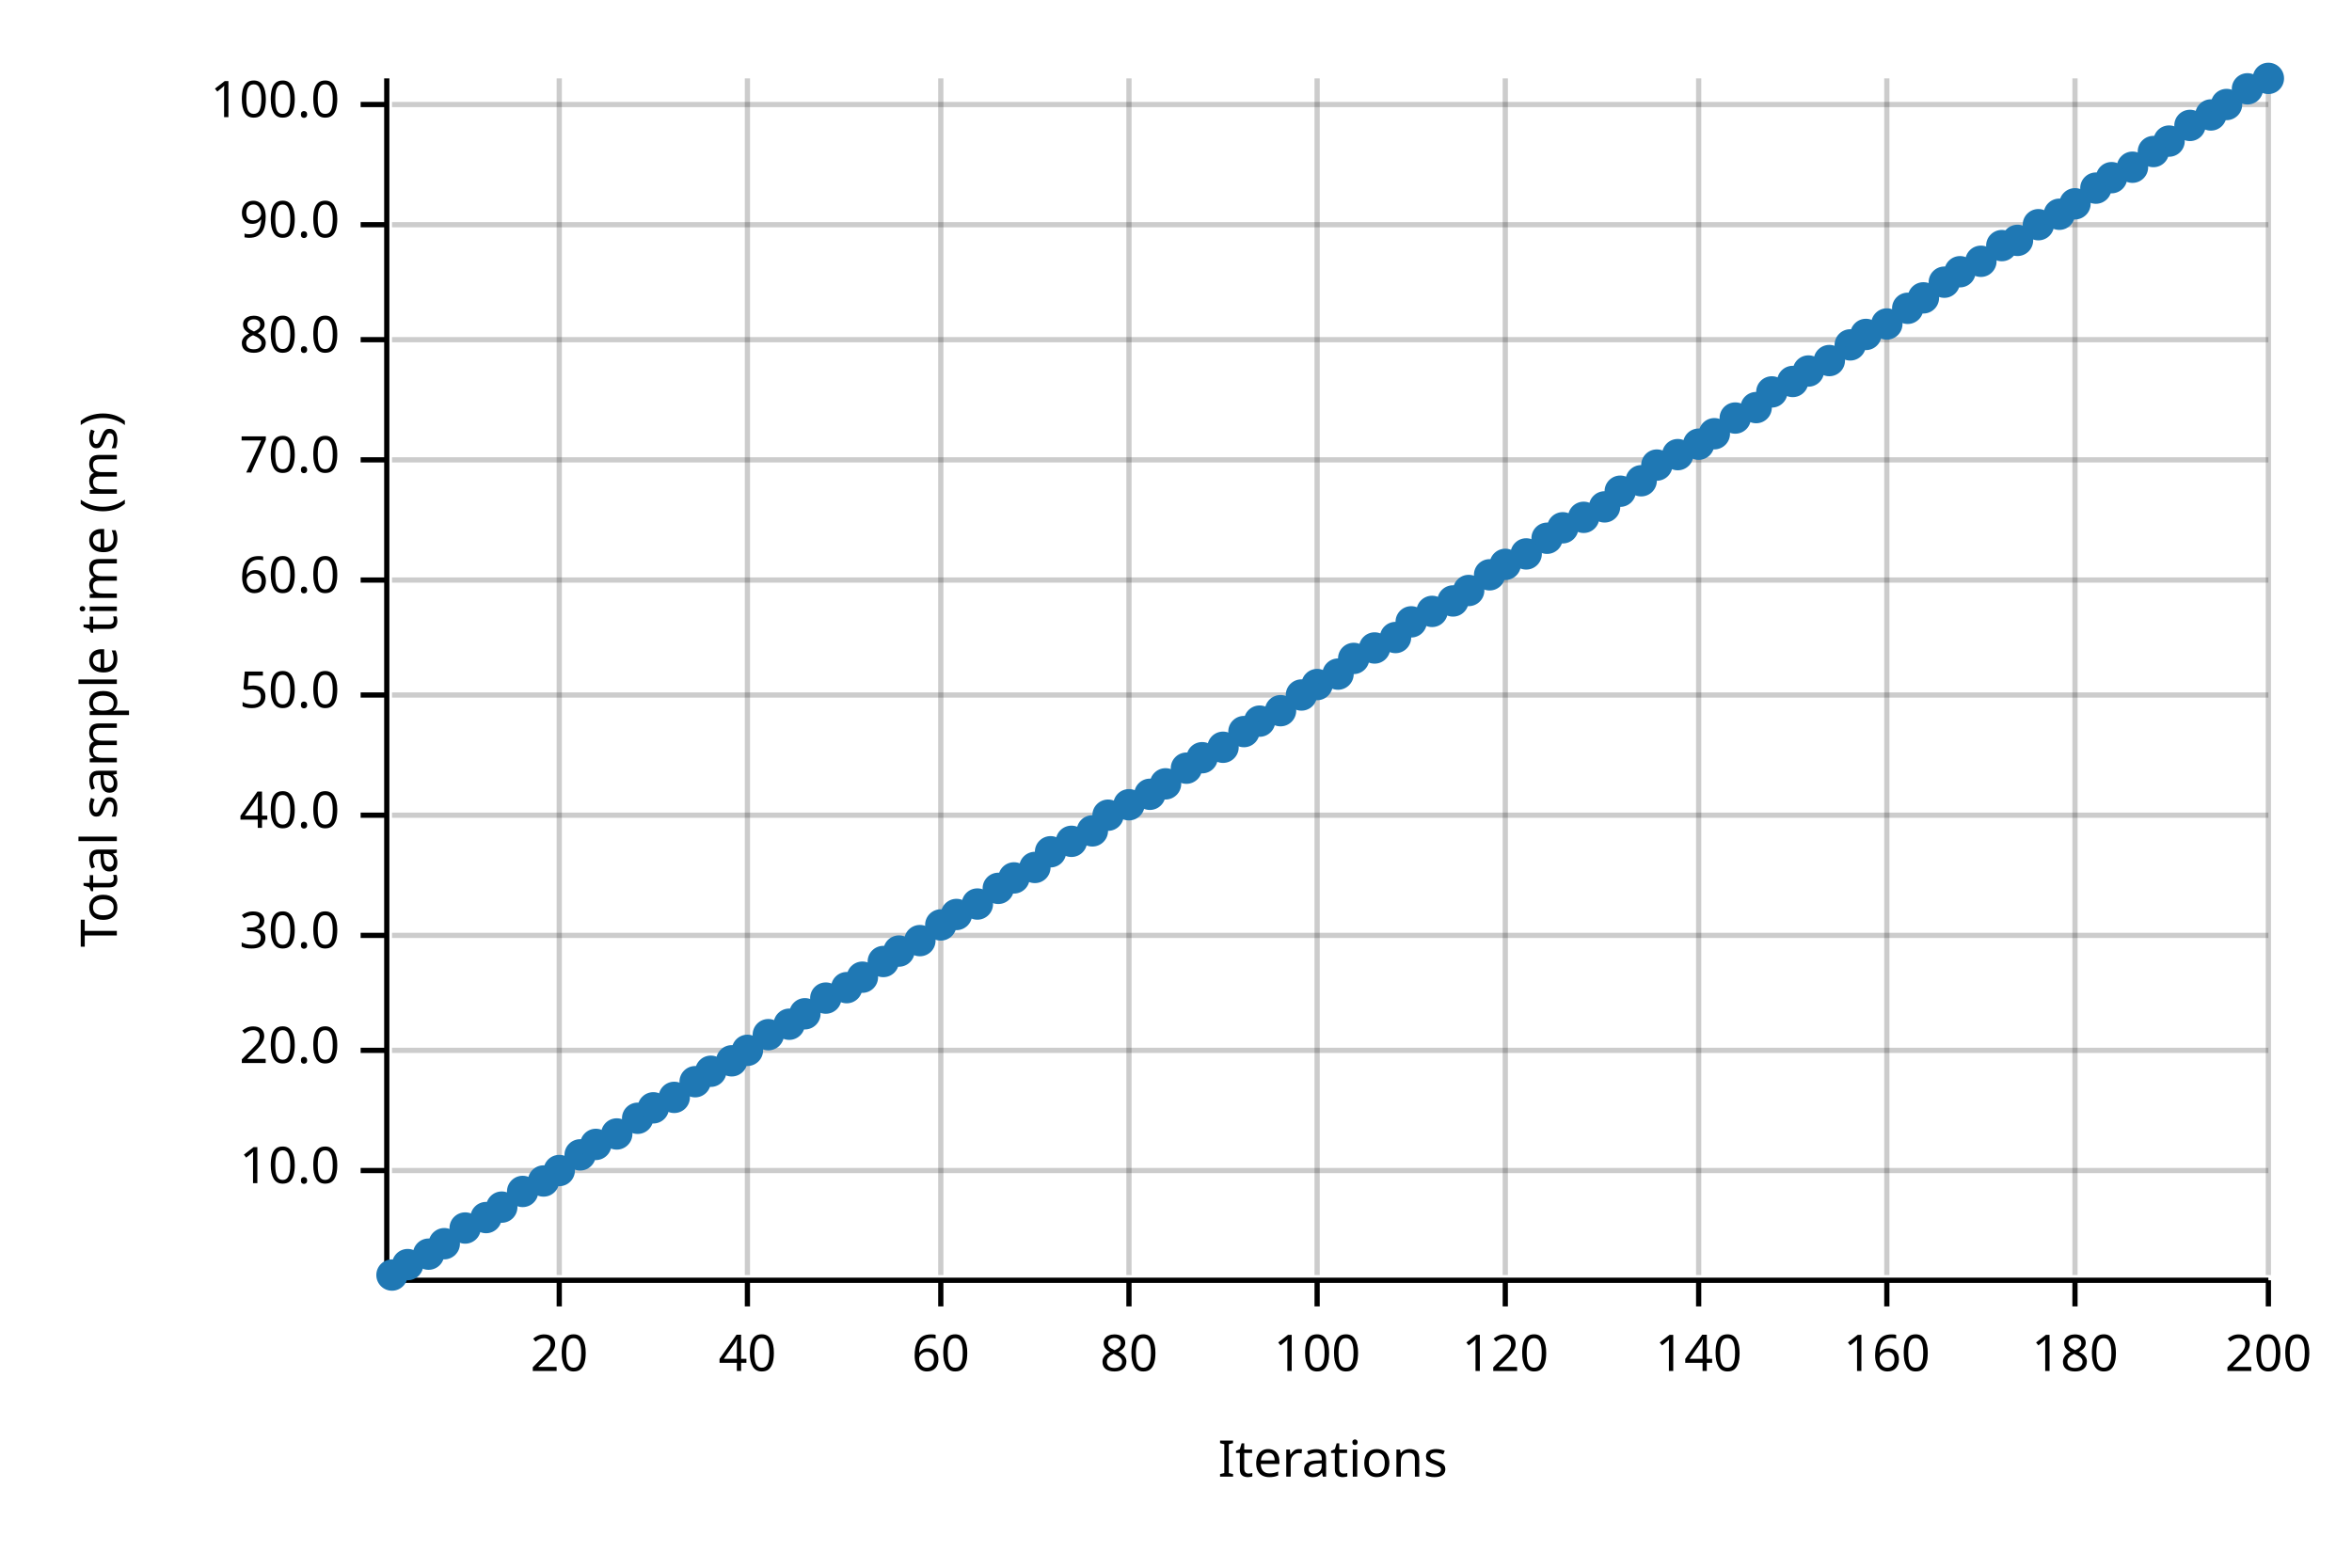
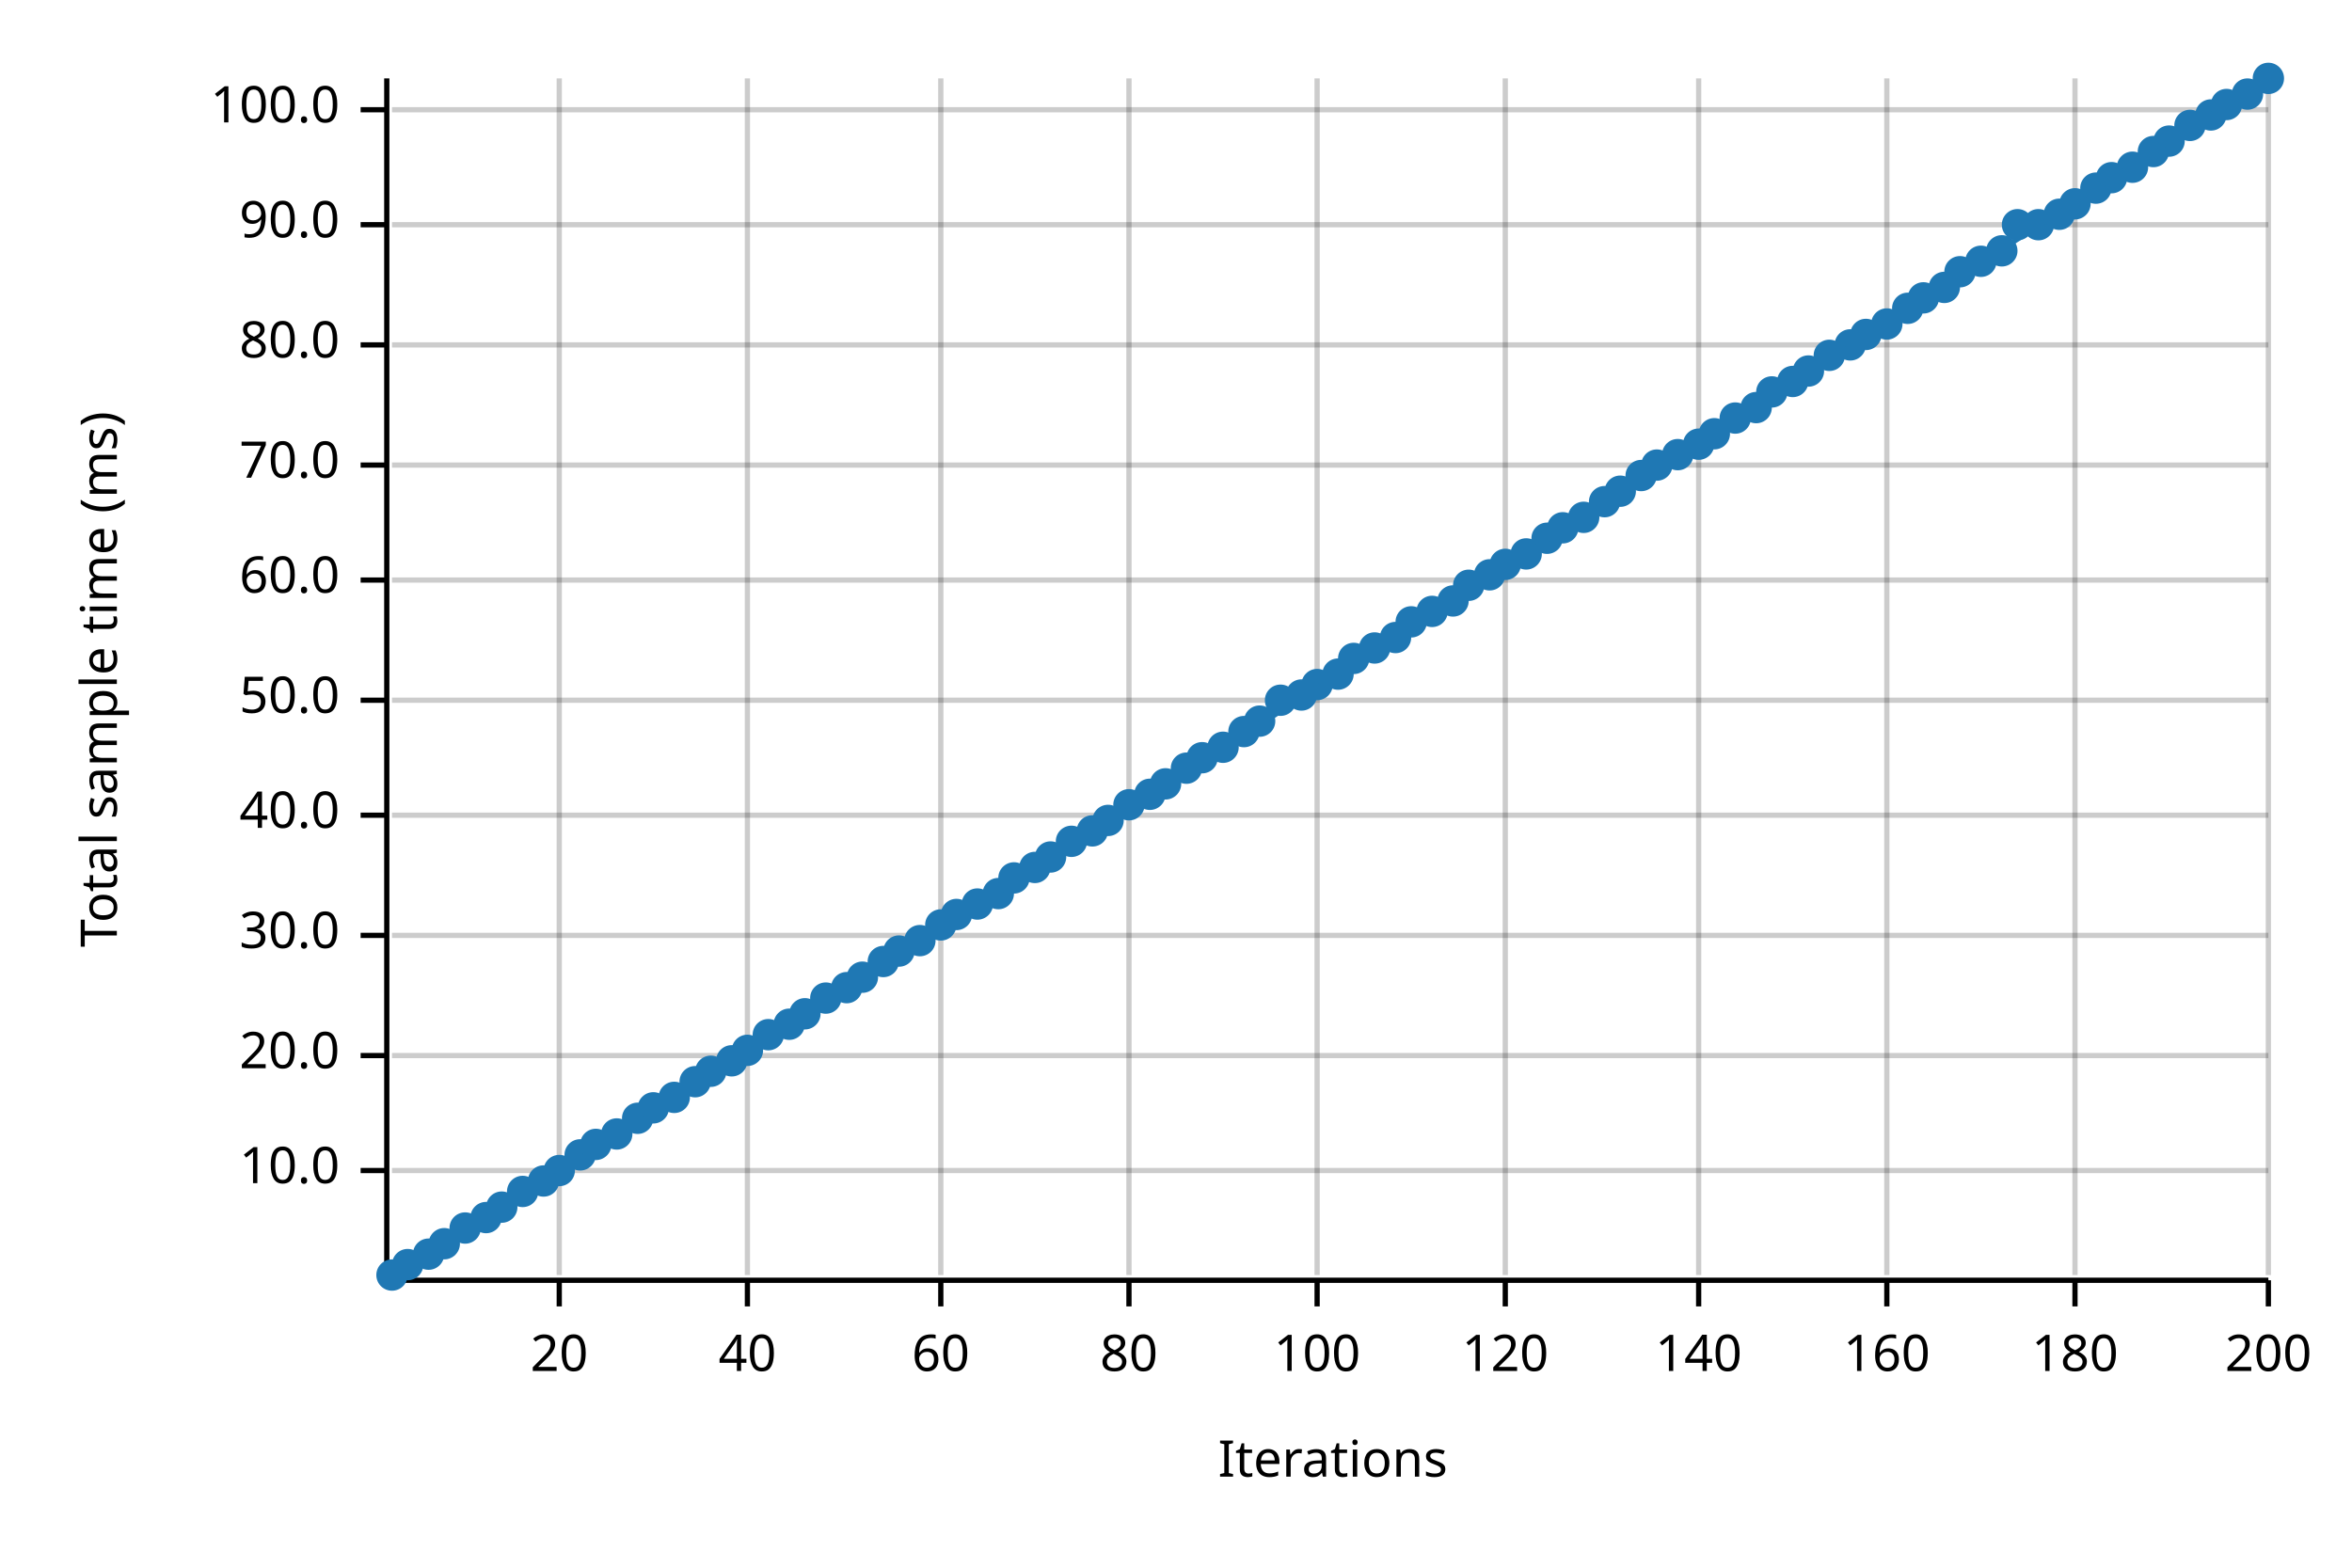
<svg xmlns="http://www.w3.org/2000/svg" width="450" height="300" viewBox="0 0 450 300">
  <text x="15" y="130" dy="0.76em" text-anchor="middle" font-family="sans-serif" font-size="9.677" opacity="1" fill="#000000" transform="rotate(270, 15, 130)">
Total sample time (ms)
</text>
  <text x="255" y="285" dy="-0.5ex" text-anchor="middle" font-family="sans-serif" font-size="9.677" opacity="1" fill="#000000">
Iterations
</text>
  <line opacity="0.2" stroke="#000000" stroke-width="1" x1="107" y1="244" x2="107" y2="15" />
  <line opacity="0.2" stroke="#000000" stroke-width="1" x1="143" y1="244" x2="143" y2="15" />
  <line opacity="0.2" stroke="#000000" stroke-width="1" x1="180" y1="244" x2="180" y2="15" />
  <line opacity="0.2" stroke="#000000" stroke-width="1" x1="216" y1="244" x2="216" y2="15" />
  <line opacity="0.2" stroke="#000000" stroke-width="1" x1="252" y1="244" x2="252" y2="15" />
  <line opacity="0.2" stroke="#000000" stroke-width="1" x1="288" y1="244" x2="288" y2="15" />
  <line opacity="0.2" stroke="#000000" stroke-width="1" x1="325" y1="244" x2="325" y2="15" />
  <line opacity="0.2" stroke="#000000" stroke-width="1" x1="361" y1="244" x2="361" y2="15" />
  <line opacity="0.2" stroke="#000000" stroke-width="1" x1="397" y1="244" x2="397" y2="15" />
  <line opacity="0.2" stroke="#000000" stroke-width="1" x1="434" y1="244" x2="434" y2="15" />
  <line opacity="0.2" stroke="#000000" stroke-width="1" x1="75" y1="224" x2="434" y2="224" />
-   <line opacity="0.2" stroke="#000000" stroke-width="1" x1="75" y1="201" x2="434" y2="201" />
+   <line opacity="0.2" stroke="#000000" stroke-width="1" x1="75" y1="202" x2="434" y2="202" />
  <line opacity="0.2" stroke="#000000" stroke-width="1" x1="75" y1="179" x2="434" y2="179" />
  <line opacity="0.2" stroke="#000000" stroke-width="1" x1="75" y1="156" x2="434" y2="156" />
-   <line opacity="0.2" stroke="#000000" stroke-width="1" x1="75" y1="133" x2="434" y2="133" />
+   <line opacity="0.2" stroke="#000000" stroke-width="1" x1="75" y1="134" x2="434" y2="134" />
  <line opacity="0.2" stroke="#000000" stroke-width="1" x1="75" y1="111" x2="434" y2="111" />
-   <line opacity="0.2" stroke="#000000" stroke-width="1" x1="75" y1="88" x2="434" y2="88" />
-   <line opacity="0.2" stroke="#000000" stroke-width="1" x1="75" y1="65" x2="434" y2="65" />
+   <line opacity="0.2" stroke="#000000" stroke-width="1" x1="75" y1="89" x2="434" y2="89" />
+   <line opacity="0.2" stroke="#000000" stroke-width="1" x1="75" y1="66" x2="434" y2="66" />
  <line opacity="0.2" stroke="#000000" stroke-width="1" x1="75" y1="43" x2="434" y2="43" />
-   <line opacity="0.2" stroke="#000000" stroke-width="1" x1="75" y1="20" x2="434" y2="20" />
+   <line opacity="0.2" stroke="#000000" stroke-width="1" x1="75" y1="21" x2="434" y2="21" />
  <polyline fill="none" opacity="1" stroke="#000000" stroke-width="1" points="74,15 74,244 " />
  <text x="65" y="224" dy="0.5ex" text-anchor="end" font-family="sans-serif" font-size="9.677" opacity="1" fill="#000000">
10.0
</text>
  <polyline fill="none" opacity="1" stroke="#000000" stroke-width="1" points="69,224 74,224 " />
-   <text x="65" y="201" dy="0.5ex" text-anchor="end" font-family="sans-serif" font-size="9.677" opacity="1" fill="#000000">
+   <text x="65" y="202" dy="0.5ex" text-anchor="end" font-family="sans-serif" font-size="9.677" opacity="1" fill="#000000">
20.0
</text>
-   <polyline fill="none" opacity="1" stroke="#000000" stroke-width="1" points="69,201 74,201 " />
+   <polyline fill="none" opacity="1" stroke="#000000" stroke-width="1" points="69,202 74,202 " />
  <text x="65" y="179" dy="0.5ex" text-anchor="end" font-family="sans-serif" font-size="9.677" opacity="1" fill="#000000">
30.0
</text>
  <polyline fill="none" opacity="1" stroke="#000000" stroke-width="1" points="69,179 74,179 " />
  <text x="65" y="156" dy="0.5ex" text-anchor="end" font-family="sans-serif" font-size="9.677" opacity="1" fill="#000000">
40.0
</text>
  <polyline fill="none" opacity="1" stroke="#000000" stroke-width="1" points="69,156 74,156 " />
-   <text x="65" y="133" dy="0.5ex" text-anchor="end" font-family="sans-serif" font-size="9.677" opacity="1" fill="#000000">
+   <text x="65" y="134" dy="0.5ex" text-anchor="end" font-family="sans-serif" font-size="9.677" opacity="1" fill="#000000">
50.0
</text>
-   <polyline fill="none" opacity="1" stroke="#000000" stroke-width="1" points="69,133 74,133 " />
+   <polyline fill="none" opacity="1" stroke="#000000" stroke-width="1" points="69,134 74,134 " />
  <text x="65" y="111" dy="0.5ex" text-anchor="end" font-family="sans-serif" font-size="9.677" opacity="1" fill="#000000">
60.0
</text>
  <polyline fill="none" opacity="1" stroke="#000000" stroke-width="1" points="69,111 74,111 " />
-   <text x="65" y="88" dy="0.5ex" text-anchor="end" font-family="sans-serif" font-size="9.677" opacity="1" fill="#000000">
+   <text x="65" y="89" dy="0.5ex" text-anchor="end" font-family="sans-serif" font-size="9.677" opacity="1" fill="#000000">
70.0
</text>
-   <polyline fill="none" opacity="1" stroke="#000000" stroke-width="1" points="69,88 74,88 " />
-   <text x="65" y="65" dy="0.5ex" text-anchor="end" font-family="sans-serif" font-size="9.677" opacity="1" fill="#000000">
+   <polyline fill="none" opacity="1" stroke="#000000" stroke-width="1" points="69,89 74,89 " />
+   <text x="65" y="66" dy="0.5ex" text-anchor="end" font-family="sans-serif" font-size="9.677" opacity="1" fill="#000000">
80.0
</text>
-   <polyline fill="none" opacity="1" stroke="#000000" stroke-width="1" points="69,65 74,65 " />
+   <polyline fill="none" opacity="1" stroke="#000000" stroke-width="1" points="69,66 74,66 " />
  <text x="65" y="43" dy="0.5ex" text-anchor="end" font-family="sans-serif" font-size="9.677" opacity="1" fill="#000000">
90.0
</text>
  <polyline fill="none" opacity="1" stroke="#000000" stroke-width="1" points="69,43 74,43 " />
-   <text x="65" y="20" dy="0.5ex" text-anchor="end" font-family="sans-serif" font-size="9.677" opacity="1" fill="#000000">
+   <text x="65" y="21" dy="0.5ex" text-anchor="end" font-family="sans-serif" font-size="9.677" opacity="1" fill="#000000">
100.0
</text>
-   <polyline fill="none" opacity="1" stroke="#000000" stroke-width="1" points="69,20 74,20 " />
+   <polyline fill="none" opacity="1" stroke="#000000" stroke-width="1" points="69,21 74,21 " />
  <polyline fill="none" opacity="1" stroke="#000000" stroke-width="1" points="75,245 434,245 " />
  <text x="107" y="255" dy="0.76em" text-anchor="middle" font-family="sans-serif" font-size="9.677" opacity="1" fill="#000000">
20
</text>
  <polyline fill="none" opacity="1" stroke="#000000" stroke-width="1" points="107,245 107,250 " />
  <text x="143" y="255" dy="0.76em" text-anchor="middle" font-family="sans-serif" font-size="9.677" opacity="1" fill="#000000">
40
</text>
  <polyline fill="none" opacity="1" stroke="#000000" stroke-width="1" points="143,245 143,250 " />
  <text x="180" y="255" dy="0.76em" text-anchor="middle" font-family="sans-serif" font-size="9.677" opacity="1" fill="#000000">
60
</text>
  <polyline fill="none" opacity="1" stroke="#000000" stroke-width="1" points="180,245 180,250 " />
  <text x="216" y="255" dy="0.76em" text-anchor="middle" font-family="sans-serif" font-size="9.677" opacity="1" fill="#000000">
80
</text>
  <polyline fill="none" opacity="1" stroke="#000000" stroke-width="1" points="216,245 216,250 " />
  <text x="252" y="255" dy="0.76em" text-anchor="middle" font-family="sans-serif" font-size="9.677" opacity="1" fill="#000000">
100
</text>
  <polyline fill="none" opacity="1" stroke="#000000" stroke-width="1" points="252,245 252,250 " />
  <text x="288" y="255" dy="0.76em" text-anchor="middle" font-family="sans-serif" font-size="9.677" opacity="1" fill="#000000">
120
</text>
  <polyline fill="none" opacity="1" stroke="#000000" stroke-width="1" points="288,245 288,250 " />
  <text x="325" y="255" dy="0.76em" text-anchor="middle" font-family="sans-serif" font-size="9.677" opacity="1" fill="#000000">
140
</text>
  <polyline fill="none" opacity="1" stroke="#000000" stroke-width="1" points="325,245 325,250 " />
  <text x="361" y="255" dy="0.76em" text-anchor="middle" font-family="sans-serif" font-size="9.677" opacity="1" fill="#000000">
160
</text>
  <polyline fill="none" opacity="1" stroke="#000000" stroke-width="1" points="361,245 361,250 " />
  <text x="397" y="255" dy="0.76em" text-anchor="middle" font-family="sans-serif" font-size="9.677" opacity="1" fill="#000000">
180
</text>
  <polyline fill="none" opacity="1" stroke="#000000" stroke-width="1" points="397,245 397,250 " />
  <text x="434" y="255" dy="0.76em" text-anchor="middle" font-family="sans-serif" font-size="9.677" opacity="1" fill="#000000">
200
</text>
  <polyline fill="none" opacity="1" stroke="#000000" stroke-width="1" points="434,245 434,250 " />
  <circle cx="75" cy="244" r="3" opacity="1" fill="#1F78B4" stroke="none" stroke-width="1" />
  <circle cx="78" cy="242" r="3" opacity="1" fill="#1F78B4" stroke="none" stroke-width="1" />
  <circle cx="82" cy="240" r="3" opacity="1" fill="#1F78B4" stroke="none" stroke-width="1" />
  <circle cx="85" cy="238" r="3" opacity="1" fill="#1F78B4" stroke="none" stroke-width="1" />
  <circle cx="89" cy="235" r="3" opacity="1" fill="#1F78B4" stroke="none" stroke-width="1" />
  <circle cx="93" cy="233" r="3" opacity="1" fill="#1F78B4" stroke="none" stroke-width="1" />
  <circle cx="96" cy="231" r="3" opacity="1" fill="#1F78B4" stroke="none" stroke-width="1" />
  <circle cx="100" cy="228" r="3" opacity="1" fill="#1F78B4" stroke="none" stroke-width="1" />
  <circle cx="104" cy="226" r="3" opacity="1" fill="#1F78B4" stroke="none" stroke-width="1" />
  <circle cx="107" cy="224" r="3" opacity="1" fill="#1F78B4" stroke="none" stroke-width="1" />
  <circle cx="111" cy="221" r="3" opacity="1" fill="#1F78B4" stroke="none" stroke-width="1" />
  <circle cx="114" cy="219" r="3" opacity="1" fill="#1F78B4" stroke="none" stroke-width="1" />
  <circle cx="118" cy="217" r="3" opacity="1" fill="#1F78B4" stroke="none" stroke-width="1" />
  <circle cx="122" cy="214" r="3" opacity="1" fill="#1F78B4" stroke="none" stroke-width="1" />
  <circle cx="125" cy="212" r="3" opacity="1" fill="#1F78B4" stroke="none" stroke-width="1" />
  <circle cx="129" cy="210" r="3" opacity="1" fill="#1F78B4" stroke="none" stroke-width="1" />
  <circle cx="133" cy="207" r="3" opacity="1" fill="#1F78B4" stroke="none" stroke-width="1" />
  <circle cx="136" cy="205" r="3" opacity="1" fill="#1F78B4" stroke="none" stroke-width="1" />
  <circle cx="140" cy="203" r="3" opacity="1" fill="#1F78B4" stroke="none" stroke-width="1" />
  <circle cx="143" cy="201" r="3" opacity="1" fill="#1F78B4" stroke="none" stroke-width="1" />
  <circle cx="147" cy="198" r="3" opacity="1" fill="#1F78B4" stroke="none" stroke-width="1" />
  <circle cx="151" cy="196" r="3" opacity="1" fill="#1F78B4" stroke="none" stroke-width="1" />
  <circle cx="154" cy="194" r="3" opacity="1" fill="#1F78B4" stroke="none" stroke-width="1" />
  <circle cx="158" cy="191" r="3" opacity="1" fill="#1F78B4" stroke="none" stroke-width="1" />
  <circle cx="162" cy="189" r="3" opacity="1" fill="#1F78B4" stroke="none" stroke-width="1" />
  <circle cx="165" cy="187" r="3" opacity="1" fill="#1F78B4" stroke="none" stroke-width="1" />
  <circle cx="169" cy="184" r="3" opacity="1" fill="#1F78B4" stroke="none" stroke-width="1" />
  <circle cx="172" cy="182" r="3" opacity="1" fill="#1F78B4" stroke="none" stroke-width="1" />
  <circle cx="176" cy="180" r="3" opacity="1" fill="#1F78B4" stroke="none" stroke-width="1" />
  <circle cx="180" cy="177" r="3" opacity="1" fill="#1F78B4" stroke="none" stroke-width="1" />
  <circle cx="183" cy="175" r="3" opacity="1" fill="#1F78B4" stroke="none" stroke-width="1" />
  <circle cx="187" cy="173" r="3" opacity="1" fill="#1F78B4" stroke="none" stroke-width="1" />
-   <circle cx="191" cy="170" r="3" opacity="1" fill="#1F78B4" stroke="none" stroke-width="1" />
+   <circle cx="191" cy="171" r="3" opacity="1" fill="#1F78B4" stroke="none" stroke-width="1" />
  <circle cx="194" cy="168" r="3" opacity="1" fill="#1F78B4" stroke="none" stroke-width="1" />
  <circle cx="198" cy="166" r="3" opacity="1" fill="#1F78B4" stroke="none" stroke-width="1" />
-   <circle cx="201" cy="163" r="3" opacity="1" fill="#1F78B4" stroke="none" stroke-width="1" />
+   <circle cx="201" cy="164" r="3" opacity="1" fill="#1F78B4" stroke="none" stroke-width="1" />
  <circle cx="205" cy="161" r="3" opacity="1" fill="#1F78B4" stroke="none" stroke-width="1" />
  <circle cx="209" cy="159" r="3" opacity="1" fill="#1F78B4" stroke="none" stroke-width="1" />
-   <circle cx="212" cy="156" r="3" opacity="1" fill="#1F78B4" stroke="none" stroke-width="1" />
+   <circle cx="212" cy="157" r="3" opacity="1" fill="#1F78B4" stroke="none" stroke-width="1" />
  <circle cx="216" cy="154" r="3" opacity="1" fill="#1F78B4" stroke="none" stroke-width="1" />
  <circle cx="220" cy="152" r="3" opacity="1" fill="#1F78B4" stroke="none" stroke-width="1" />
  <circle cx="223" cy="150" r="3" opacity="1" fill="#1F78B4" stroke="none" stroke-width="1" />
  <circle cx="227" cy="147" r="3" opacity="1" fill="#1F78B4" stroke="none" stroke-width="1" />
  <circle cx="230" cy="145" r="3" opacity="1" fill="#1F78B4" stroke="none" stroke-width="1" />
  <circle cx="234" cy="143" r="3" opacity="1" fill="#1F78B4" stroke="none" stroke-width="1" />
  <circle cx="238" cy="140" r="3" opacity="1" fill="#1F78B4" stroke="none" stroke-width="1" />
  <circle cx="241" cy="138" r="3" opacity="1" fill="#1F78B4" stroke="none" stroke-width="1" />
-   <circle cx="245" cy="136" r="3" opacity="1" fill="#1F78B4" stroke="none" stroke-width="1" />
+   <circle cx="245" cy="134" r="3" opacity="1" fill="#1F78B4" stroke="none" stroke-width="1" />
  <circle cx="249" cy="133" r="3" opacity="1" fill="#1F78B4" stroke="none" stroke-width="1" />
  <circle cx="252" cy="131" r="3" opacity="1" fill="#1F78B4" stroke="none" stroke-width="1" />
  <circle cx="256" cy="129" r="3" opacity="1" fill="#1F78B4" stroke="none" stroke-width="1" />
  <circle cx="259" cy="126" r="3" opacity="1" fill="#1F78B4" stroke="none" stroke-width="1" />
  <circle cx="263" cy="124" r="3" opacity="1" fill="#1F78B4" stroke="none" stroke-width="1" />
  <circle cx="267" cy="122" r="3" opacity="1" fill="#1F78B4" stroke="none" stroke-width="1" />
  <circle cx="270" cy="119" r="3" opacity="1" fill="#1F78B4" stroke="none" stroke-width="1" />
  <circle cx="274" cy="117" r="3" opacity="1" fill="#1F78B4" stroke="none" stroke-width="1" />
  <circle cx="278" cy="115" r="3" opacity="1" fill="#1F78B4" stroke="none" stroke-width="1" />
-   <circle cx="281" cy="113" r="3" opacity="1" fill="#1F78B4" stroke="none" stroke-width="1" />
+   <circle cx="281" cy="112" r="3" opacity="1" fill="#1F78B4" stroke="none" stroke-width="1" />
  <circle cx="285" cy="110" r="3" opacity="1" fill="#1F78B4" stroke="none" stroke-width="1" />
  <circle cx="288" cy="108" r="3" opacity="1" fill="#1F78B4" stroke="none" stroke-width="1" />
  <circle cx="292" cy="106" r="3" opacity="1" fill="#1F78B4" stroke="none" stroke-width="1" />
  <circle cx="296" cy="103" r="3" opacity="1" fill="#1F78B4" stroke="none" stroke-width="1" />
  <circle cx="299" cy="101" r="3" opacity="1" fill="#1F78B4" stroke="none" stroke-width="1" />
  <circle cx="303" cy="99" r="3" opacity="1" fill="#1F78B4" stroke="none" stroke-width="1" />
-   <circle cx="307" cy="97" r="3" opacity="1" fill="#1F78B4" stroke="none" stroke-width="1" />
+   <circle cx="307" cy="96" r="3" opacity="1" fill="#1F78B4" stroke="none" stroke-width="1" />
  <circle cx="310" cy="94" r="3" opacity="1" fill="#1F78B4" stroke="none" stroke-width="1" />
-   <circle cx="314" cy="92" r="3" opacity="1" fill="#1F78B4" stroke="none" stroke-width="1" />
+   <circle cx="314" cy="91" r="3" opacity="1" fill="#1F78B4" stroke="none" stroke-width="1" />
  <circle cx="317" cy="89" r="3" opacity="1" fill="#1F78B4" stroke="none" stroke-width="1" />
  <circle cx="321" cy="87" r="3" opacity="1" fill="#1F78B4" stroke="none" stroke-width="1" />
  <circle cx="325" cy="85" r="3" opacity="1" fill="#1F78B4" stroke="none" stroke-width="1" />
  <circle cx="328" cy="83" r="3" opacity="1" fill="#1F78B4" stroke="none" stroke-width="1" />
  <circle cx="332" cy="80" r="3" opacity="1" fill="#1F78B4" stroke="none" stroke-width="1" />
  <circle cx="336" cy="78" r="3" opacity="1" fill="#1F78B4" stroke="none" stroke-width="1" />
  <circle cx="339" cy="75" r="3" opacity="1" fill="#1F78B4" stroke="none" stroke-width="1" />
  <circle cx="343" cy="73" r="3" opacity="1" fill="#1F78B4" stroke="none" stroke-width="1" />
  <circle cx="346" cy="71" r="3" opacity="1" fill="#1F78B4" stroke="none" stroke-width="1" />
-   <circle cx="350" cy="69" r="3" opacity="1" fill="#1F78B4" stroke="none" stroke-width="1" />
+   <circle cx="350" cy="68" r="3" opacity="1" fill="#1F78B4" stroke="none" stroke-width="1" />
  <circle cx="354" cy="66" r="3" opacity="1" fill="#1F78B4" stroke="none" stroke-width="1" />
  <circle cx="357" cy="64" r="3" opacity="1" fill="#1F78B4" stroke="none" stroke-width="1" />
  <circle cx="361" cy="62" r="3" opacity="1" fill="#1F78B4" stroke="none" stroke-width="1" />
  <circle cx="365" cy="59" r="3" opacity="1" fill="#1F78B4" stroke="none" stroke-width="1" />
  <circle cx="368" cy="57" r="3" opacity="1" fill="#1F78B4" stroke="none" stroke-width="1" />
-   <circle cx="372" cy="54" r="3" opacity="1" fill="#1F78B4" stroke="none" stroke-width="1" />
+   <circle cx="372" cy="55" r="3" opacity="1" fill="#1F78B4" stroke="none" stroke-width="1" />
  <circle cx="375" cy="52" r="3" opacity="1" fill="#1F78B4" stroke="none" stroke-width="1" />
  <circle cx="379" cy="50" r="3" opacity="1" fill="#1F78B4" stroke="none" stroke-width="1" />
-   <circle cx="383" cy="47" r="3" opacity="1" fill="#1F78B4" stroke="none" stroke-width="1" />
-   <circle cx="386" cy="46" r="3" opacity="1" fill="#1F78B4" stroke="none" stroke-width="1" />
+   <circle cx="383" cy="48" r="3" opacity="1" fill="#1F78B4" stroke="none" stroke-width="1" />
+   <circle cx="386" cy="43" r="3" opacity="1" fill="#1F78B4" stroke="none" stroke-width="1" />
  <circle cx="390" cy="43" r="3" opacity="1" fill="#1F78B4" stroke="none" stroke-width="1" />
  <circle cx="394" cy="41" r="3" opacity="1" fill="#1F78B4" stroke="none" stroke-width="1" />
  <circle cx="397" cy="39" r="3" opacity="1" fill="#1F78B4" stroke="none" stroke-width="1" />
  <circle cx="401" cy="36" r="3" opacity="1" fill="#1F78B4" stroke="none" stroke-width="1" />
  <circle cx="404" cy="34" r="3" opacity="1" fill="#1F78B4" stroke="none" stroke-width="1" />
  <circle cx="408" cy="32" r="3" opacity="1" fill="#1F78B4" stroke="none" stroke-width="1" />
  <circle cx="412" cy="29" r="3" opacity="1" fill="#1F78B4" stroke="none" stroke-width="1" />
  <circle cx="415" cy="27" r="3" opacity="1" fill="#1F78B4" stroke="none" stroke-width="1" />
  <circle cx="419" cy="24" r="3" opacity="1" fill="#1F78B4" stroke="none" stroke-width="1" />
  <circle cx="423" cy="22" r="3" opacity="1" fill="#1F78B4" stroke="none" stroke-width="1" />
  <circle cx="426" cy="20" r="3" opacity="1" fill="#1F78B4" stroke="none" stroke-width="1" />
-   <circle cx="430" cy="17" r="3" opacity="1" fill="#1F78B4" stroke="none" stroke-width="1" />
+   <circle cx="430" cy="18" r="3" opacity="1" fill="#1F78B4" stroke="none" stroke-width="1" />
  <circle cx="434" cy="15" r="3" opacity="1" fill="#1F78B4" stroke="none" stroke-width="1" />
  <polyline fill="none" opacity="1" stroke="#1F78B4" stroke-width="1" points="75,245 434,15 " />
  <polygon opacity="0.25" fill="#1F78B4" points="75,245 434,15 434,15 " />
</svg>
